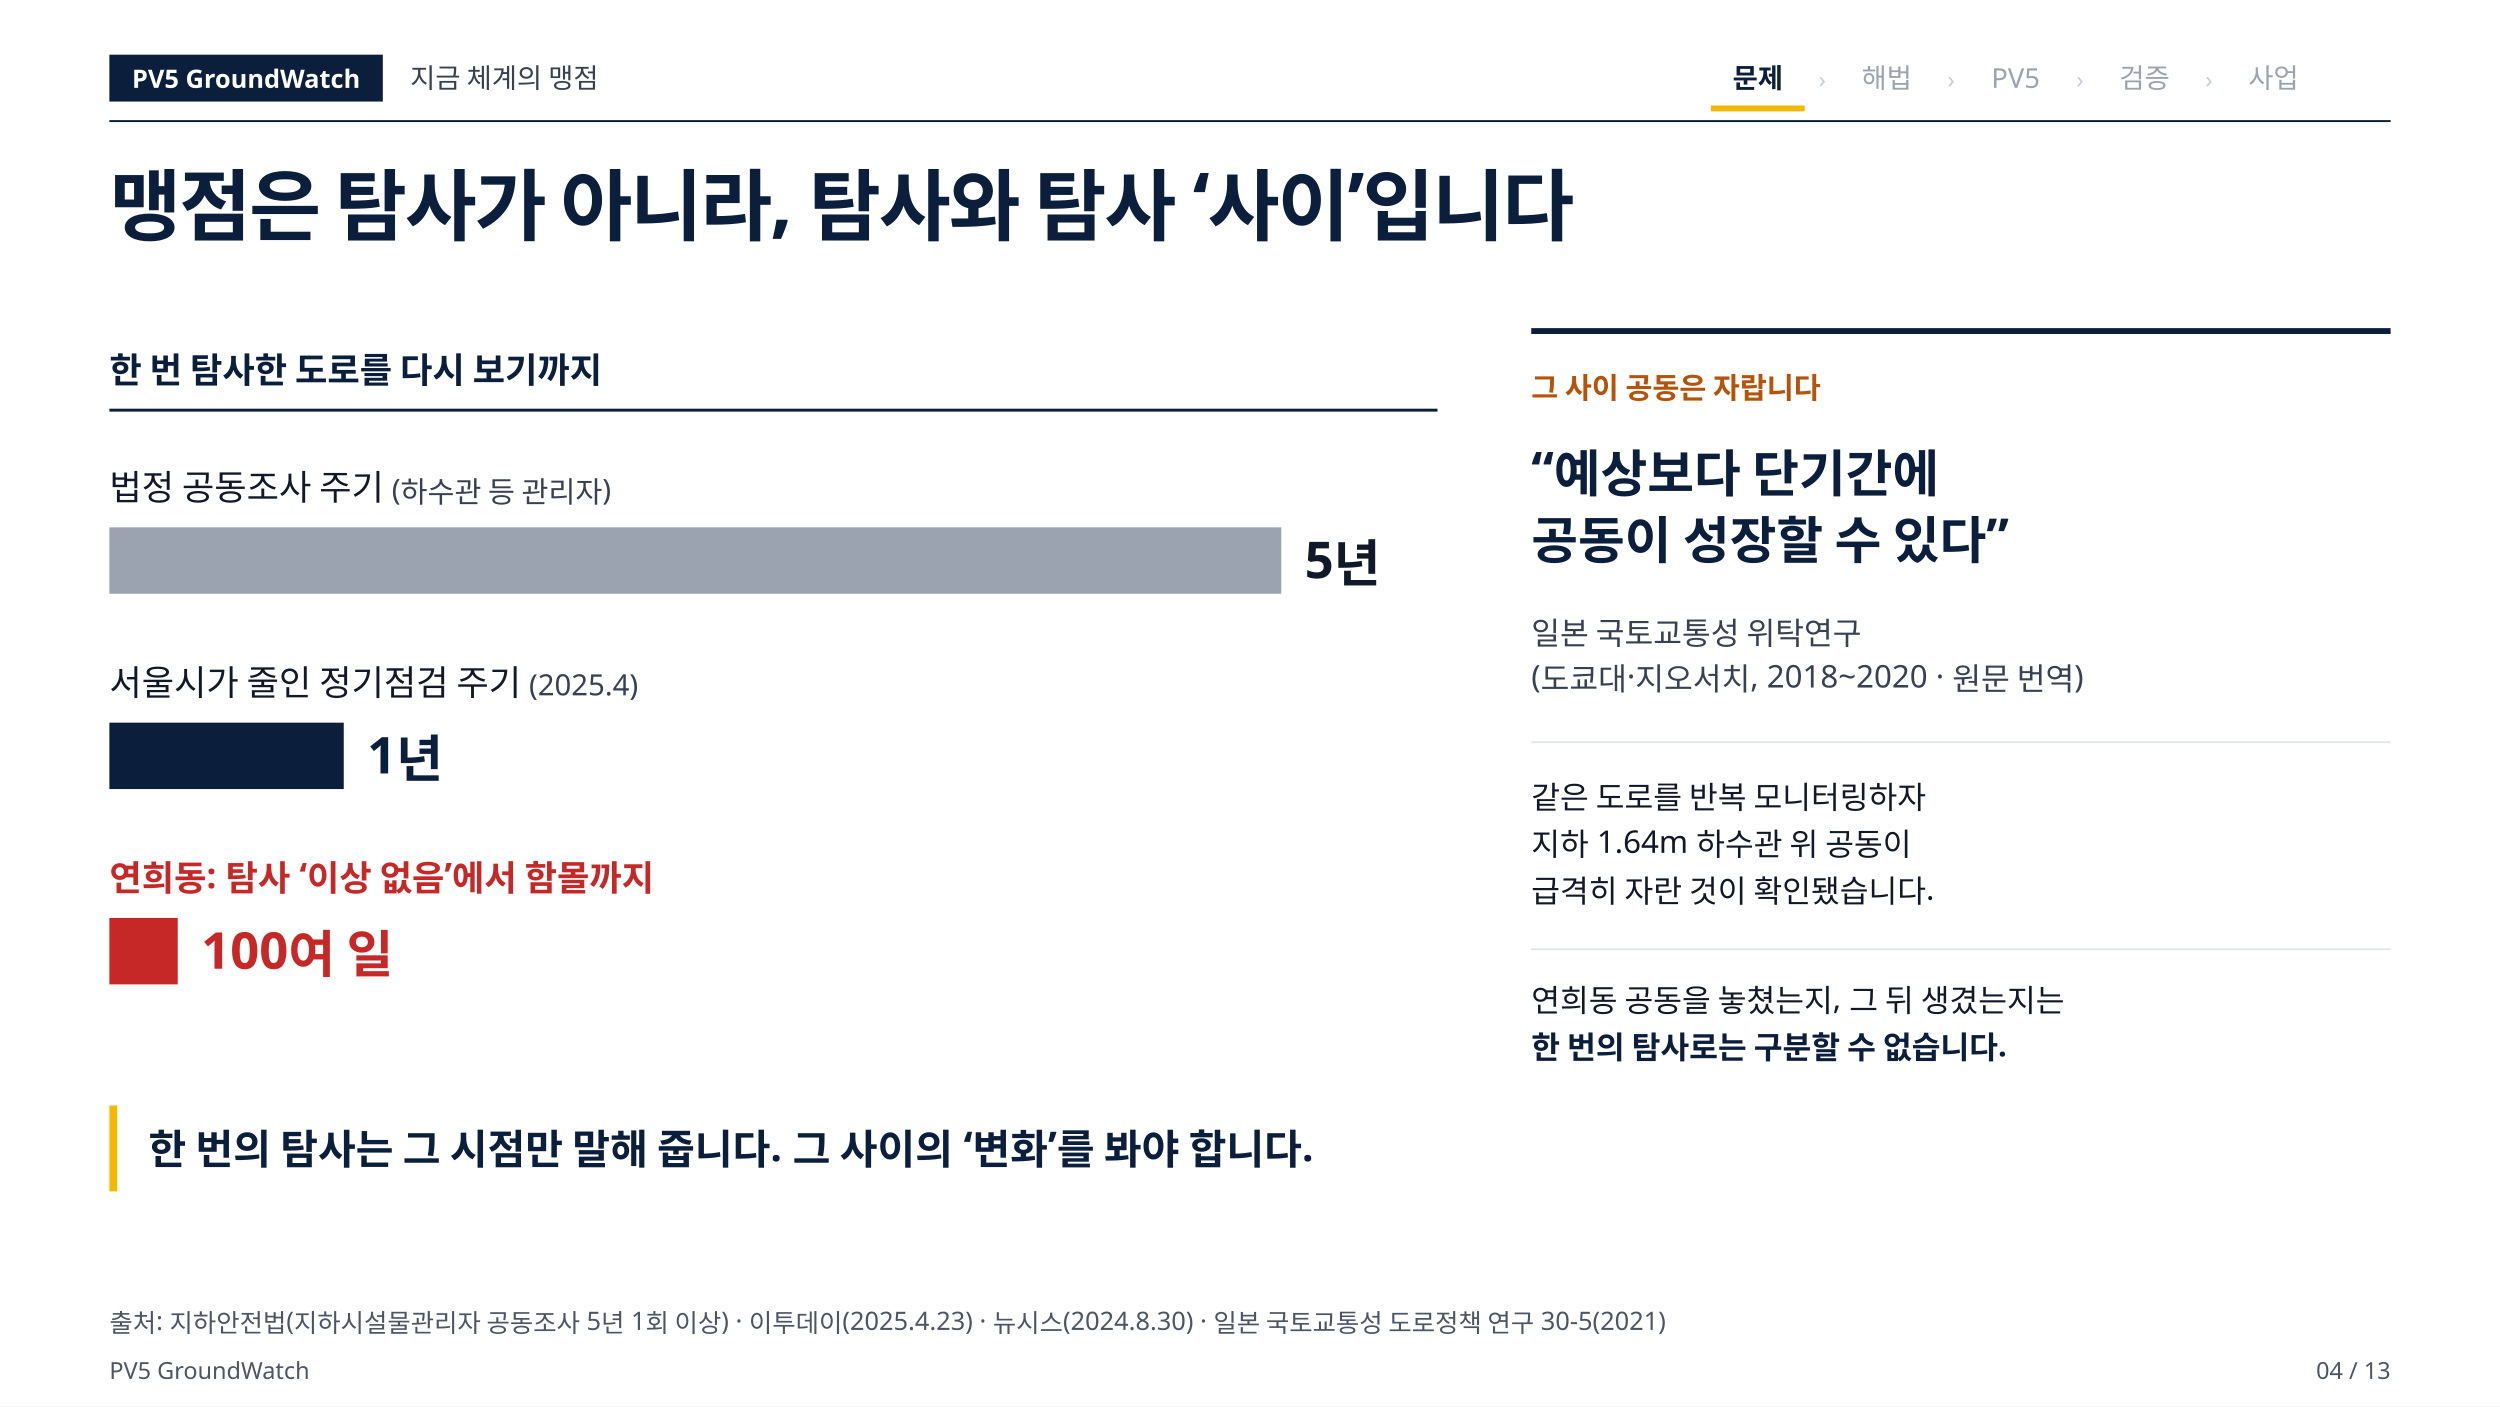
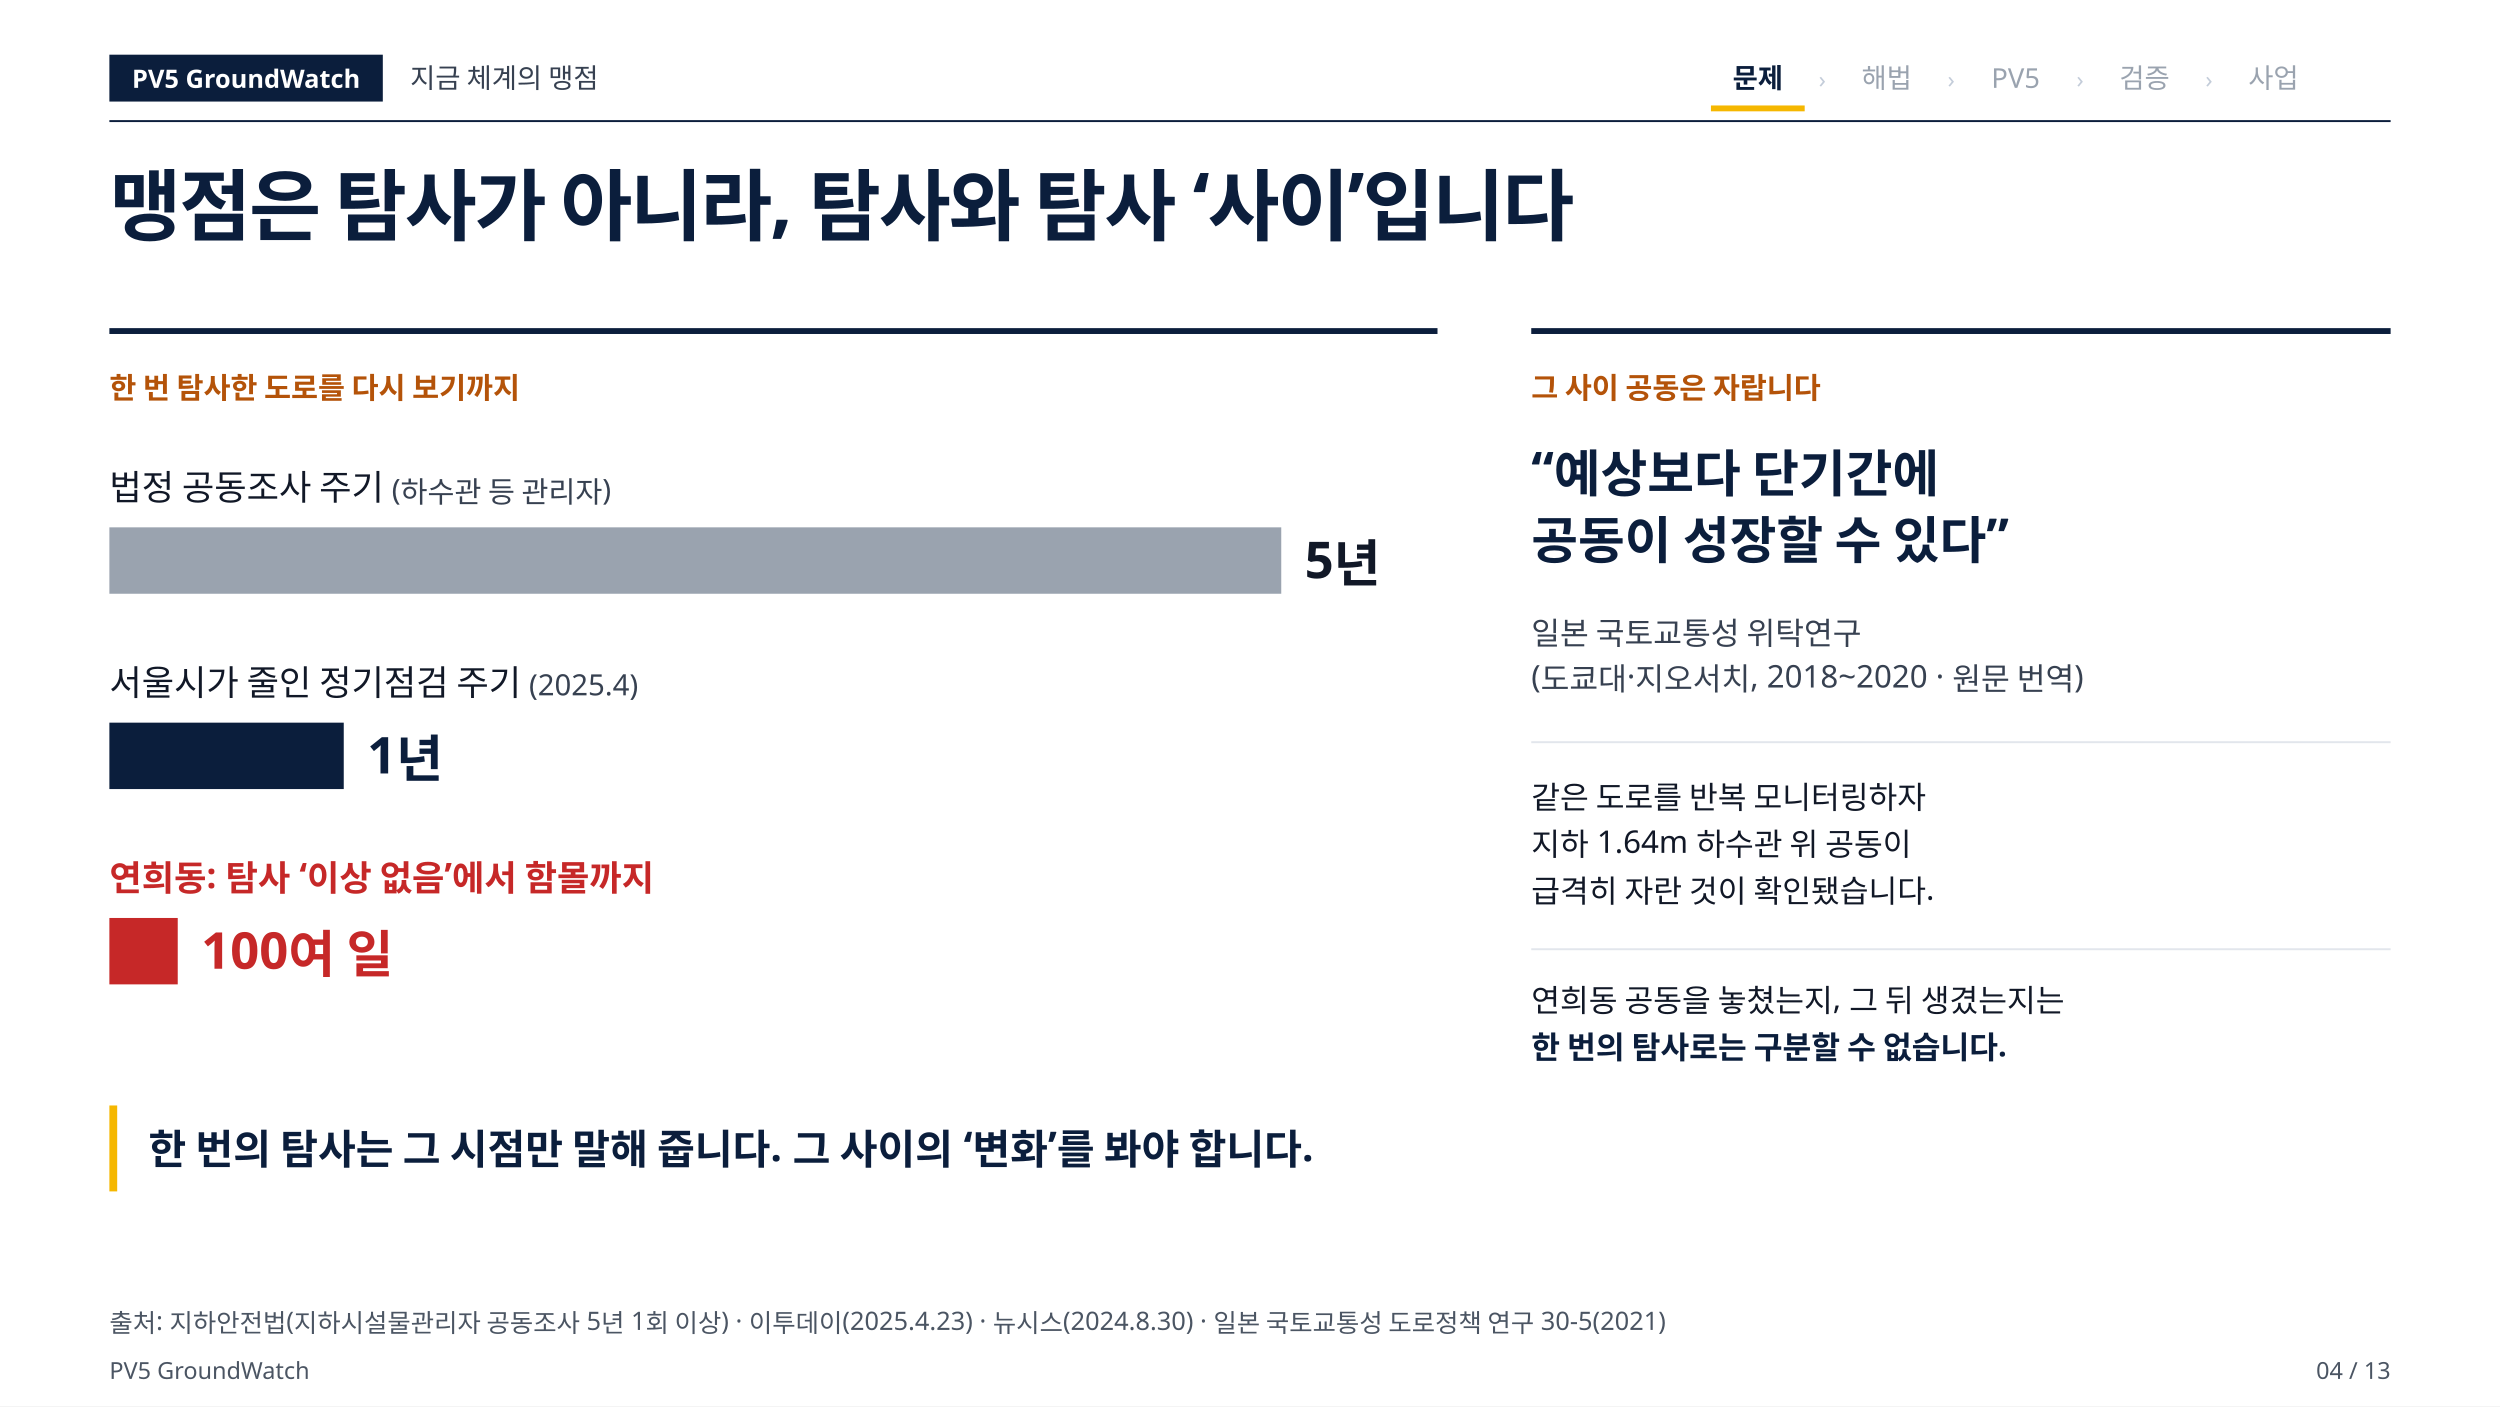
<svg xmlns="http://www.w3.org/2000/svg" viewBox="0 0 1280 720" lang="ko-KR" data-pptx-page-role="content" font-family="Pretendard, 'Malgun Gothic', sans-serif">
  <rect id="bg" x="0" y="0" width="1280" height="720" fill="#FFFFFF" />
  <g id="header" data-pptx-role="header" data-pptx-bounds="56 24 1168 40">
    <rect x="56" y="28" width="140" height="24" fill="#0B1E3C" />
    <text x="126" y="45" font-size="13" font-weight="bold" fill="#FFFFFF" text-anchor="middle">PV5 GroundWatch</text>
    <text x="210" y="45" font-size="14" fill="#374151">지금 체계의 맹점</text>
    <text x="900" y="45" font-size="14" font-weight="bold" fill="#0B1E3C" text-anchor="middle">문제</text>
    <rect x="876" y="54" width="48" height="3" fill="#F5B700" />
    <text x="933" y="45" font-size="12" fill="#C3CCD9" text-anchor="middle">›</text>
    <text x="966" y="45" font-size="14" font-weight="normal" fill="#9AA3AF" text-anchor="middle">해법</text>
    <text x="999" y="45" font-size="12" fill="#C3CCD9" text-anchor="middle">›</text>
    <text x="1032" y="45" font-size="14" font-weight="normal" fill="#9AA3AF" text-anchor="middle">PV5</text>
    <text x="1065" y="45" font-size="12" fill="#C3CCD9" text-anchor="middle">›</text>
    <text x="1098" y="45" font-size="14" font-weight="normal" fill="#9AA3AF" text-anchor="middle">검증</text>
    <text x="1131" y="45" font-size="12" fill="#C3CCD9" text-anchor="middle">›</text>
    <text x="1164" y="45" font-size="14" font-weight="normal" fill="#9AA3AF" text-anchor="middle">사업</text>
    <line x1="56" y1="62" x2="1224" y2="62" stroke="#0B1E3C" stroke-width="1" />
  </g>
  <g id="title" data-pptx-bounds="56 80 1168 56" letter-spacing="-1">
    <text x="56" y="120" font-size="40" font-weight="bold" fill="#0B1E3C">맹점은 탐사가 아니라, 탐사와 탐사 ‘사이’입니다</text>
  </g>
  <g id="gap-chart" data-pptx-bounds="56 168 680 360">
-     <text x="56" y="196" font-size="18" font-weight="bold" fill="#0B1E3C">한 번 탐사한 도로를 다시 보기까지</text>
-     <line x1="56" y1="210" x2="736" y2="210" stroke="#0B1E3C" stroke-width="1.5" />
+     <rect x="56" y="168" width="680" height="3" fill="#0B1E3C" />
+     <text x="56" y="204" font-size="15" font-weight="bold" fill="#B45309">한 번 탐사한 도로를 다시 보기까지</text>
    <text x="56" y="256" font-size="18" fill="#111827">법정 공동조사 주기 <tspan font-size="15" fill="#374151">(하수관 등 관리자)</tspan>
    </text>
    <rect x="56" y="270" width="600" height="34" fill="#9AA3AF" />
    <text x="668" y="296" font-size="26" font-weight="bold" fill="#111827">5년</text>
    <text x="56" y="356" font-size="18" fill="#111827">서울시가 줄인 정기점검 주기 <tspan font-size="15" fill="#374151">(2025.4)</tspan>
    </text>
    <rect x="56" y="370" width="120" height="34" fill="#0B1E3C" />
    <text x="188" y="396" font-size="26" font-weight="bold" fill="#0B1E3C">1년</text>
    <text x="56" y="456" font-size="18" font-weight="bold" fill="#C62828">연희동: 탐사 ‘이상 없음’에서 함몰까지</text>
    <rect x="56" y="470" width="35" height="34" fill="#C62828" />
    <text x="103" y="496" font-size="26" font-weight="bold" fill="#C62828">100여 일</text>
  </g>
  <g id="evidence" data-pptx-bounds="784 168 440 384">
    <rect x="784" y="168" width="440" height="3" fill="#0B1E3C" />
    <text x="784" y="204" font-size="15" font-weight="bold" fill="#B45309">그 사이 공동은 자랍니다</text>
    <text x="784" y="250" font-size="26" font-weight="bold" fill="#0B1E3C">“예상보다 단기간에</text>
    <text x="784" y="286" font-size="26" font-weight="bold" fill="#0B1E3C">공동이 성장할 수 있다”</text>
    <text x="784" y="330" font-size="16" fill="#374151">일본 국토교통성 위탁연구</text>
    <text x="784" y="352" font-size="16" fill="#374151">(도쿄대·지오서치, 2018~2020 · 원문 번역)</text>
    <line x1="784" y1="380" x2="1224" y2="380" stroke="#E2E6EC" stroke-width="1" />
    <text x="784" y="414" font-size="16" fill="#111827">같은 도로를 반복 모니터링하자</text>
    <text x="784" y="438" font-size="16" fill="#111827">지하 1.64m 하수관 위 공동이</text>
    <text x="784" y="462" font-size="16" fill="#111827">급격히 자란 것이 확인됐습니다.</text>
    <line x1="784" y1="486" x2="1224" y2="486" stroke="#E2E6EC" stroke-width="1" />
    <text x="784" y="518" font-size="16" fill="#111827">연희동 공동을 놓쳤는지, 그 뒤 생겼는지는</text>
    <text x="784" y="542" font-size="16" font-weight="bold" fill="#0B1E3C">한 번의 탐사로는 구분할 수 없습니다.</text>
  </g>
  <g id="conclusion" data-pptx-bounds="56 566 1168 44">
    <rect x="56" y="566" width="4" height="44" fill="#F5B700" />
    <text x="76" y="596" font-size="21" font-weight="bold" fill="#0B1E3C">한 번의 탐사는 그 시점만 말해 줍니다. 그 사이의 ‘변화’를 봐야 합니다.</text>
  </g>
  <g id="source" data-pptx-bounds="56 668 1168 20">
    <text x="56" y="682" font-size="13" fill="#4B5563">출처: 지하안전법(지하시설물관리자 공동조사 5년 1회 이상) · 이투데이(2025.4.23) · 뉴시스(2024.8.30) · 일본 국토교통성 도로정책 연구 30-5(2021)</text>
  </g>
  <g id="footer" data-pptx-role="footer" data-pptx-bounds="56 692 1168 22" fill="#4B5563" font-size="12">
    <text x="56" y="706">PV5 GroundWatch</text>
    <text x="1224" y="706" text-anchor="end">04 / 13</text>
  </g>
</svg>
